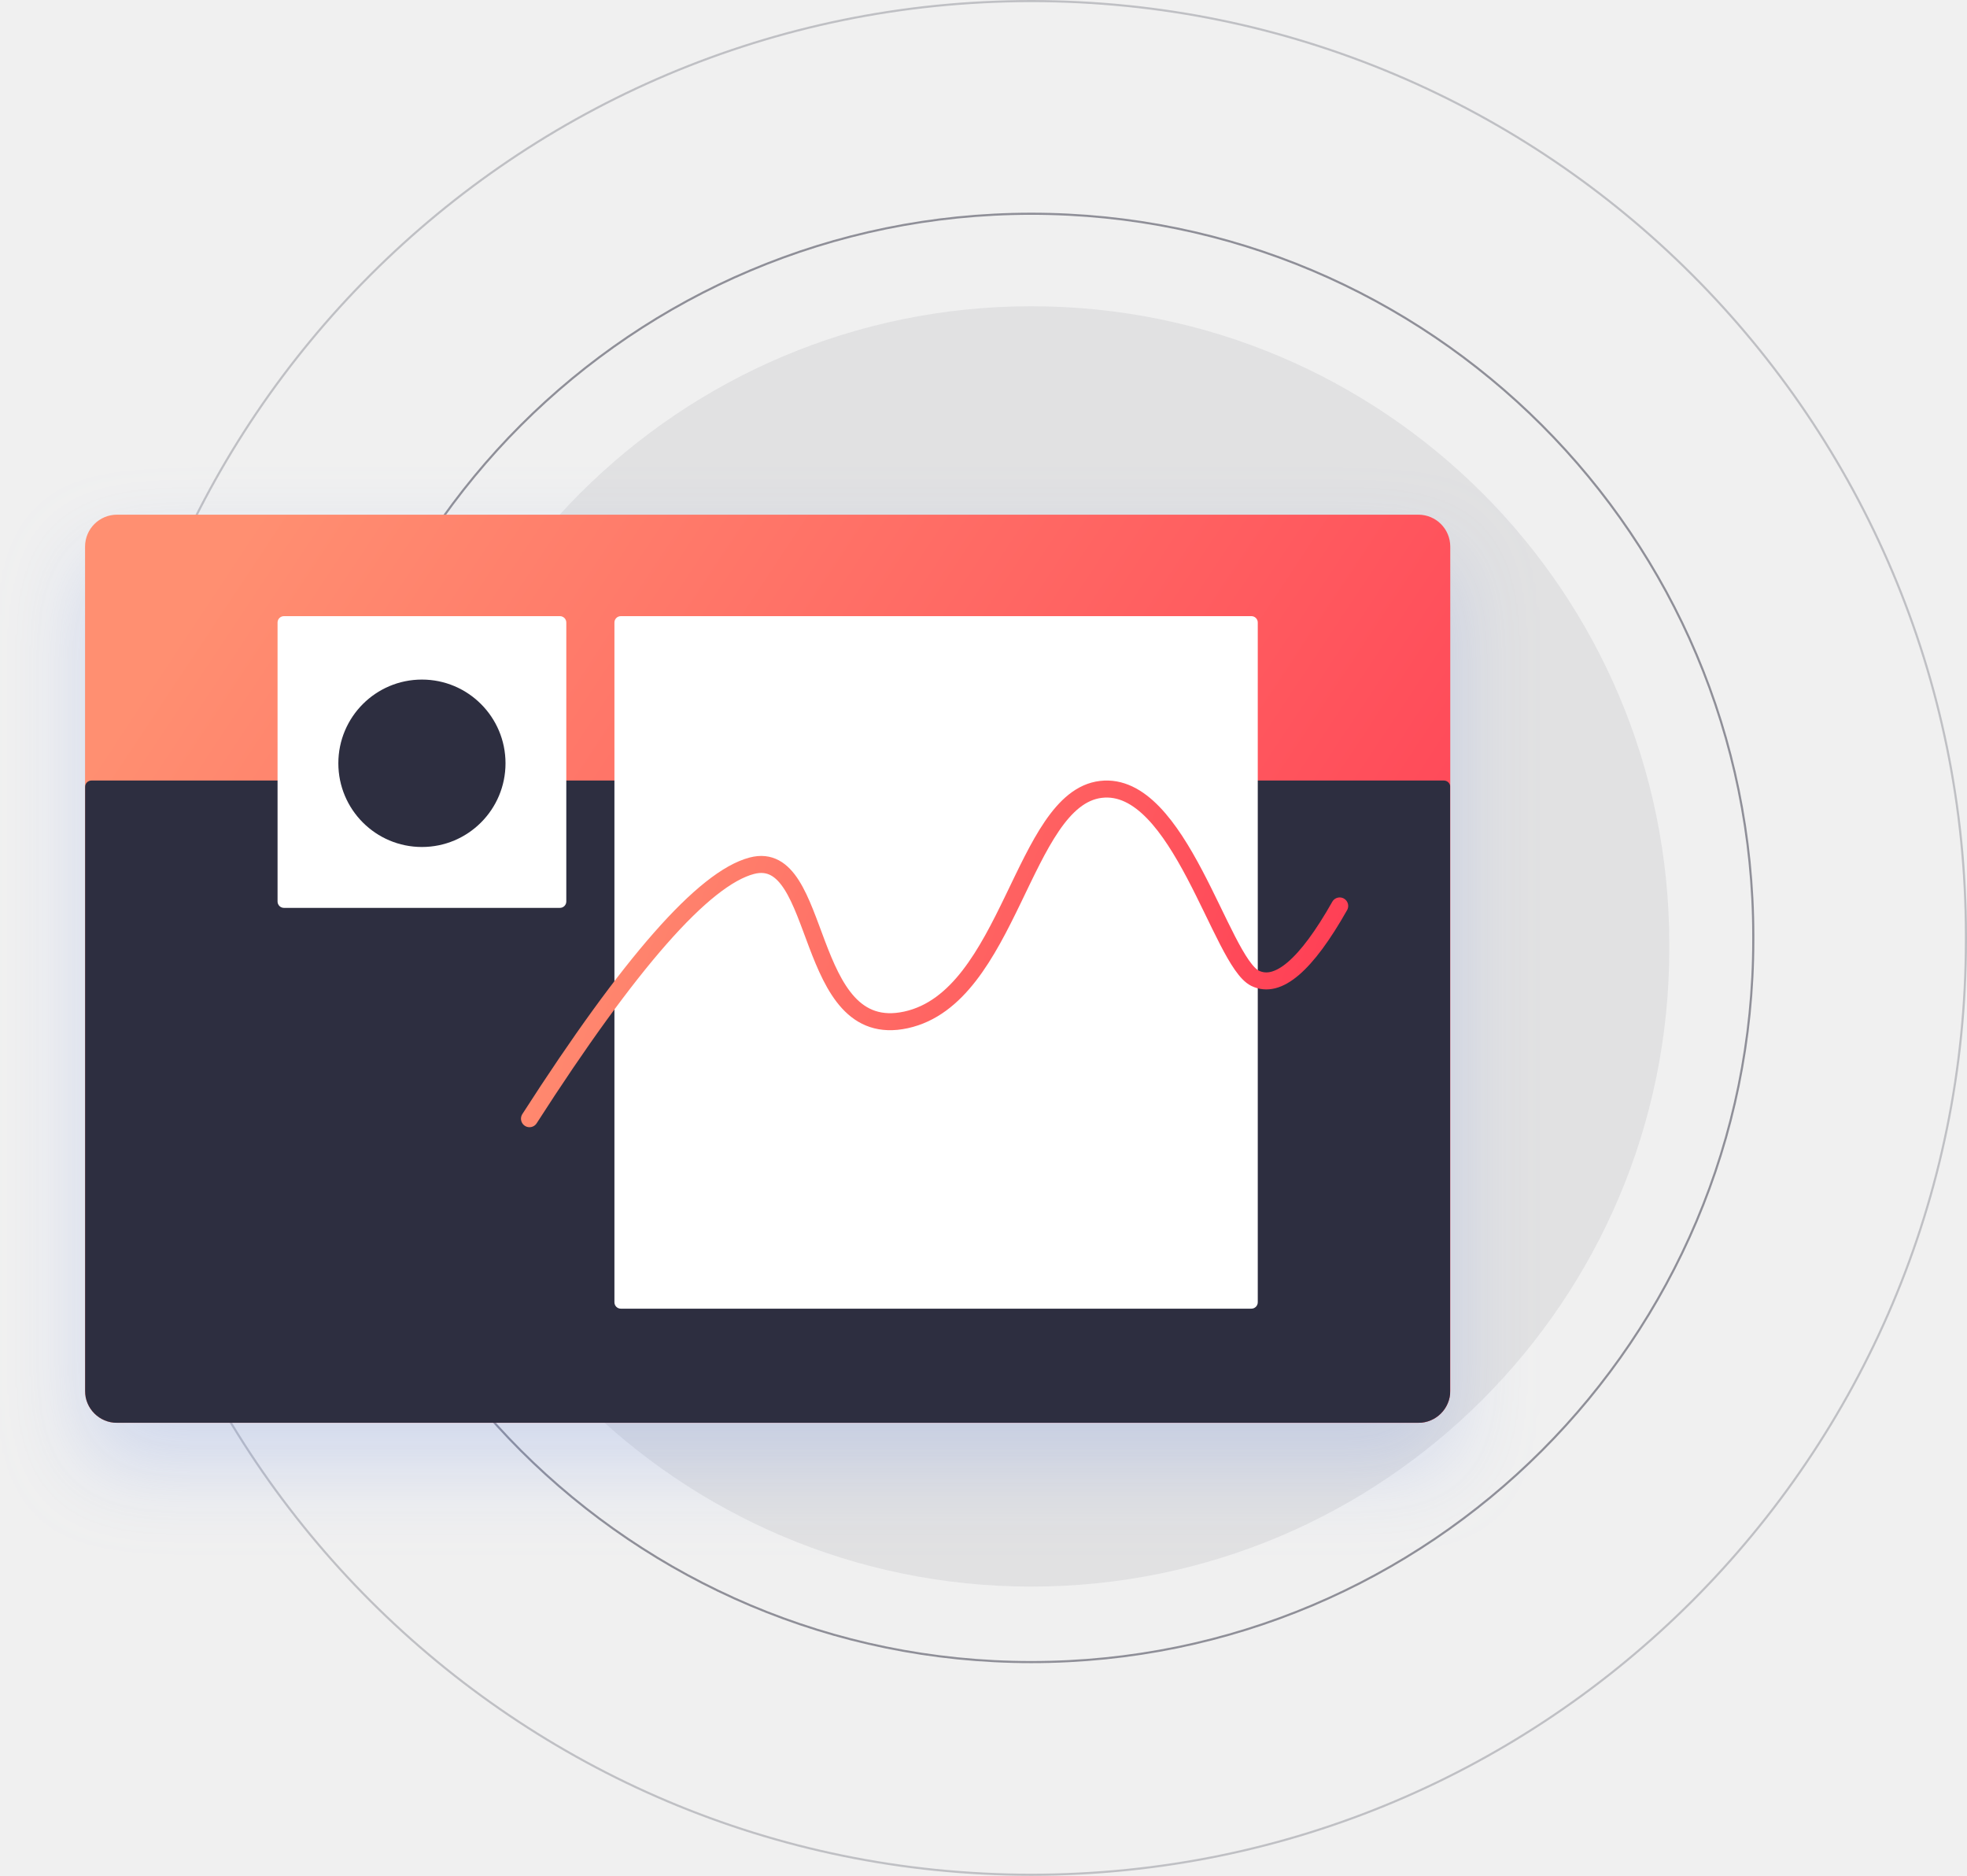
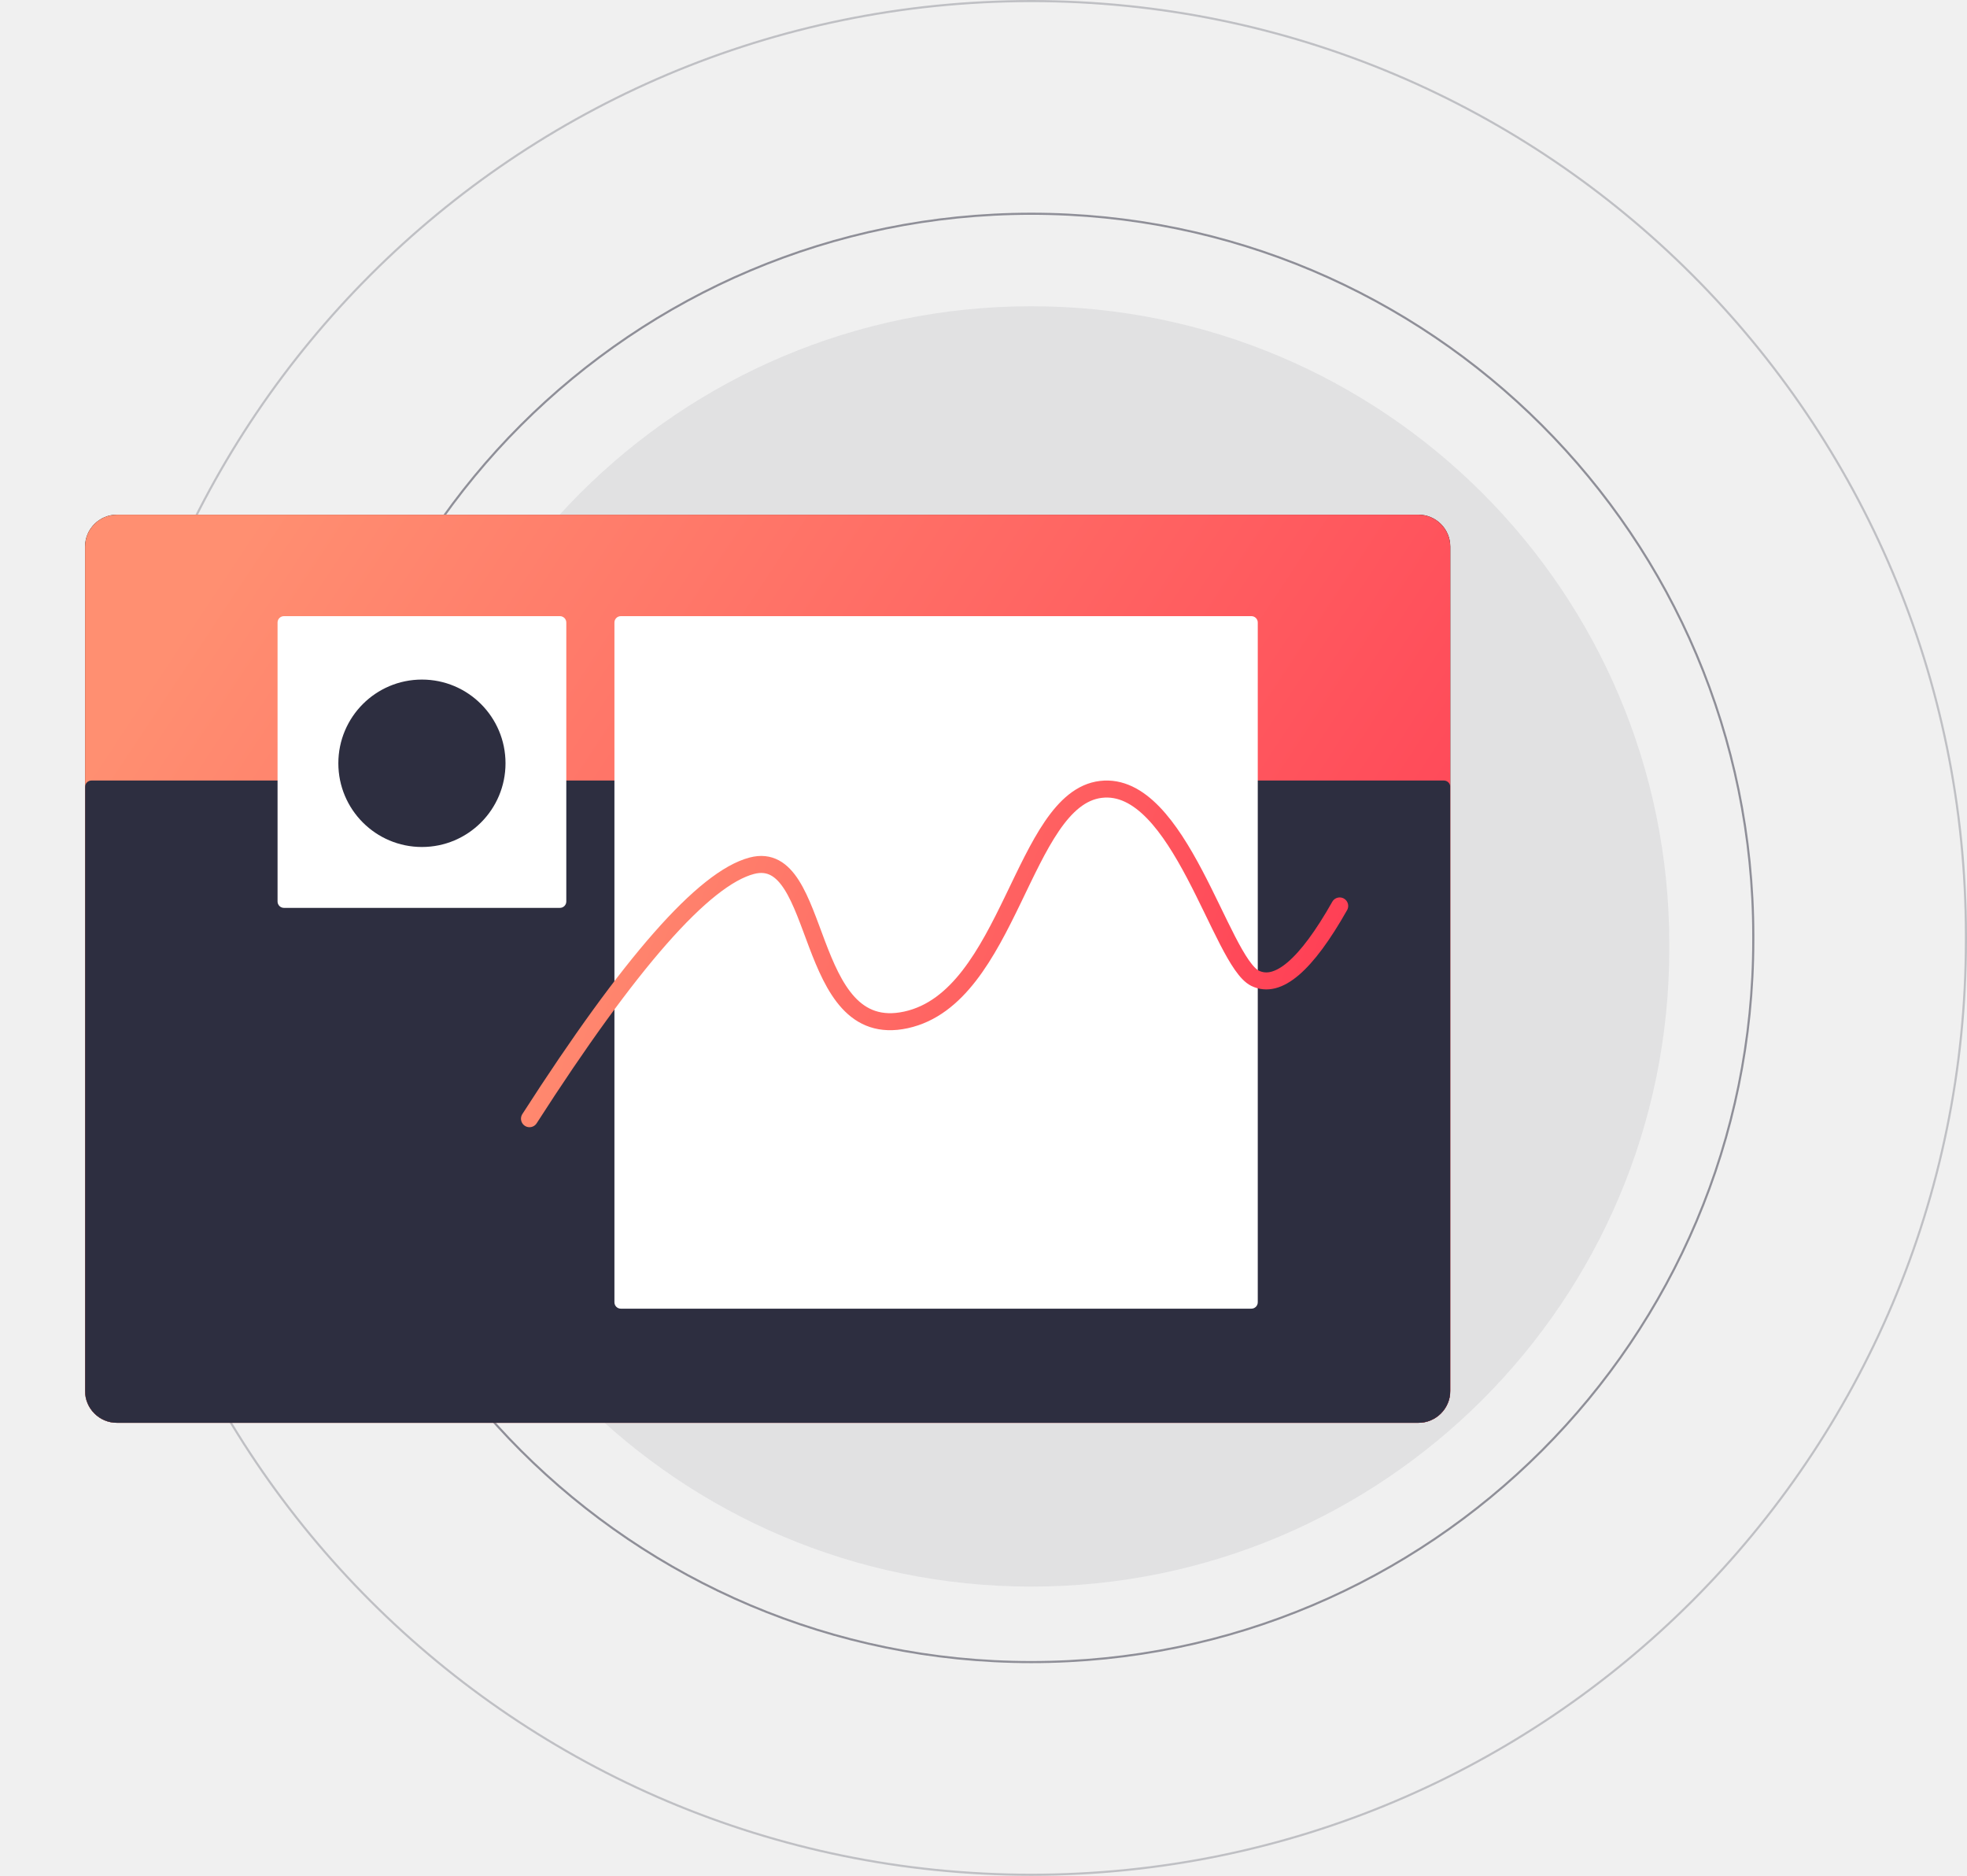
<svg xmlns="http://www.w3.org/2000/svg" xmlns:xlink="http://www.w3.org/1999/xlink" width="925" height="882">
  <defs>
-     <linearGradient x1="0%" y1="27.881%" x2="100%" y2="72.119%" id="c">
+     <linearGradient x1="0%" y1="27.881%" x2="100%" y2="72.119%" id="editor-d-c">
      <stop stop-color="#FF8F71" offset="0%" />
      <stop stop-color="#FF3E55" offset="100%" />
    </linearGradient>
-     <linearGradient x1="0%" y1="41.725%" x2="100%" y2="58.275%" id="e">
+     <linearGradient x1="0%" y1="41.725%" x2="100%" y2="58.275%" id="editor-d-e">
      <stop stop-color="#FF8F71" offset="0%" />
      <stop stop-color="#FF3E55" offset="100%" />
    </linearGradient>
-     <filter x="-10.9%" y="-11.7%" width="121.8%" height="132.8%" filterUnits="objectBoundingBox" id="b">
+     <filter x="-10.9%" y="-11.7%" width="121.8%" height="132.8%" filterUnits="objectBoundingBox" id="#editor-d-b">
      <feOffset dy="20" in="SourceAlpha" result="shadowOffsetOuter1" />
      <feGaussianBlur stdDeviation="20" in="shadowOffsetOuter1" result="shadowBlurOuter1" />
      <feColorMatrix values="0 0 0 0 0.422 0 0 0 0 0.554 0 0 0 0 0.894 0 0 0 0.243 0" in="shadowBlurOuter1" />
    </filter>
-     <rect id="a" x="0" y="0" width="642" height="427" rx="15" />
+     <rect id="editor-d-a" x="0" y="0" width="642" height="427" rx="15" />
  </defs>
  <g transform="translate(40)" fill="none" fill-rule="evenodd">
    <rect fill="#2D2E40" opacity=".08" transform="matrix(1 0 0 -1 0 890)" x="145" y="144" width="600" height="602" rx="300" />
    <rect stroke="#2D2E40" opacity=".5" transform="matrix(1 0 0 -1 0 882)" x="105.5" y="100.5" width="679" height="681" rx="339.5" />
    <rect stroke="#2D2E40" opacity=".25" transform="matrix(1 0 0 -1 0 882)" x="5.5" y=".5" width="879" height="881" rx="439.5" />
    <g transform="translate(0 242)">
-       <mask id="d" fill="#fff">
-         <use xlink:href="#a" />
+       <mask id="editor-d-d" fill="#fff">
+         <use xlink:href="#editor-d-a" />
      </mask>
      <g fill-rule="nonzero">
-         <use fill="#000" filter="url(#b)" xlink:href="#a" />
-         <use fill="url(#c)" xlink:href="#a" />
+         <use fill="#000" filter="url(#editor-d-b)" xlink:href="#editor-d-a" />
+         <use fill="url(#editor-d-c)" xlink:href="#editor-d-a" />
      </g>
-       <path d="M3 125h636a3 3 0 013 3v296a3 3 0 01-3 3H3a3 3 0 01-3-3V128a3 3 0 013-3z" fill="#2D2E40" fill-rule="nonzero" mask="url(#d)" />
-       <rect fill="#FFF" fill-rule="nonzero" mask="url(#d)" x="90.523" y="47.709" width="135.785" height="137.165" rx="3" />
-       <ellipse fill="#2D2E40" mask="url(#d)" cx="158.416" cy="116.888" rx="39.306" ry="39.36" />
-       <rect fill="#FFF" fill-rule="nonzero" mask="url(#d)" x="248.939" y="47.709" width="302.538" height="325.617" rx="3" />
+       <path d="M3 125h636a3 3 0 013 3v296a3 3 0 01-3 3H3a3 3 0 01-3-3V128a3 3 0 013-3z" fill="#2D2E40" fill-rule="nonzero" mask="url(#editor-d-d)" />
+       <rect fill="#FFF" fill-rule="nonzero" mask="url(#editor-d-d)" x="90.523" y="47.709" width="135.785" height="137.165" rx="3" />
+       <ellipse fill="#2D2E40" mask="url(#editor-d-d)" cx="158.416" cy="116.888" rx="39.306" ry="39.36" />
+       <rect fill="#FFF" fill-rule="nonzero" mask="url(#editor-d-d)" x="248.939" y="47.709" width="302.538" height="325.617" rx="3" />
    </g>
-     <path d="M209 284c47.125-73.367 81.977-113.013 104.557-118.938 33.87-8.886 23.765 83.14 72.535 72.473 48.77-10.666 54.716-103.974 91.603-108.37 36.887-4.397 56.402 80.946 72.515 88.81 10.742 5.241 24.005-6.094 39.79-34.007" stroke="url(#e)" stroke-width="8" stroke-linecap="round" transform="translate(0 242)" />
+     <path d="M209 284c47.125-73.367 81.977-113.013 104.557-118.938 33.87-8.886 23.765 83.14 72.535 72.473 48.77-10.666 54.716-103.974 91.603-108.37 36.887-4.397 56.402 80.946 72.515 88.81 10.742 5.241 24.005-6.094 39.79-34.007" stroke="url(#editor-d-e)" stroke-width="8" stroke-linecap="round" transform="translate(0 242)" />
  </g>
</svg>
